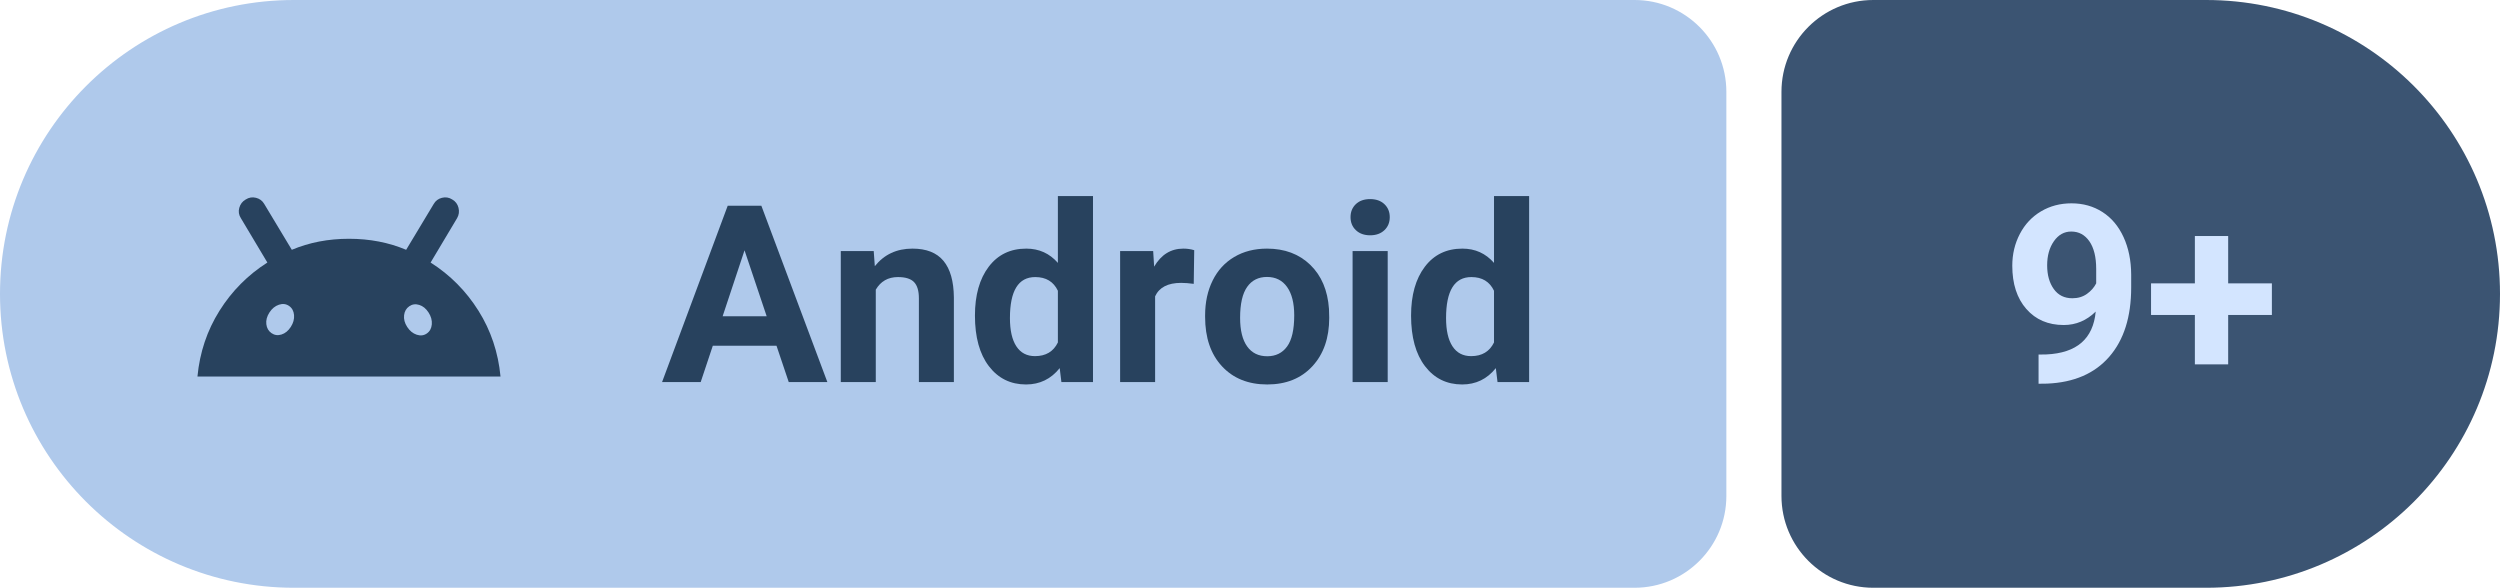
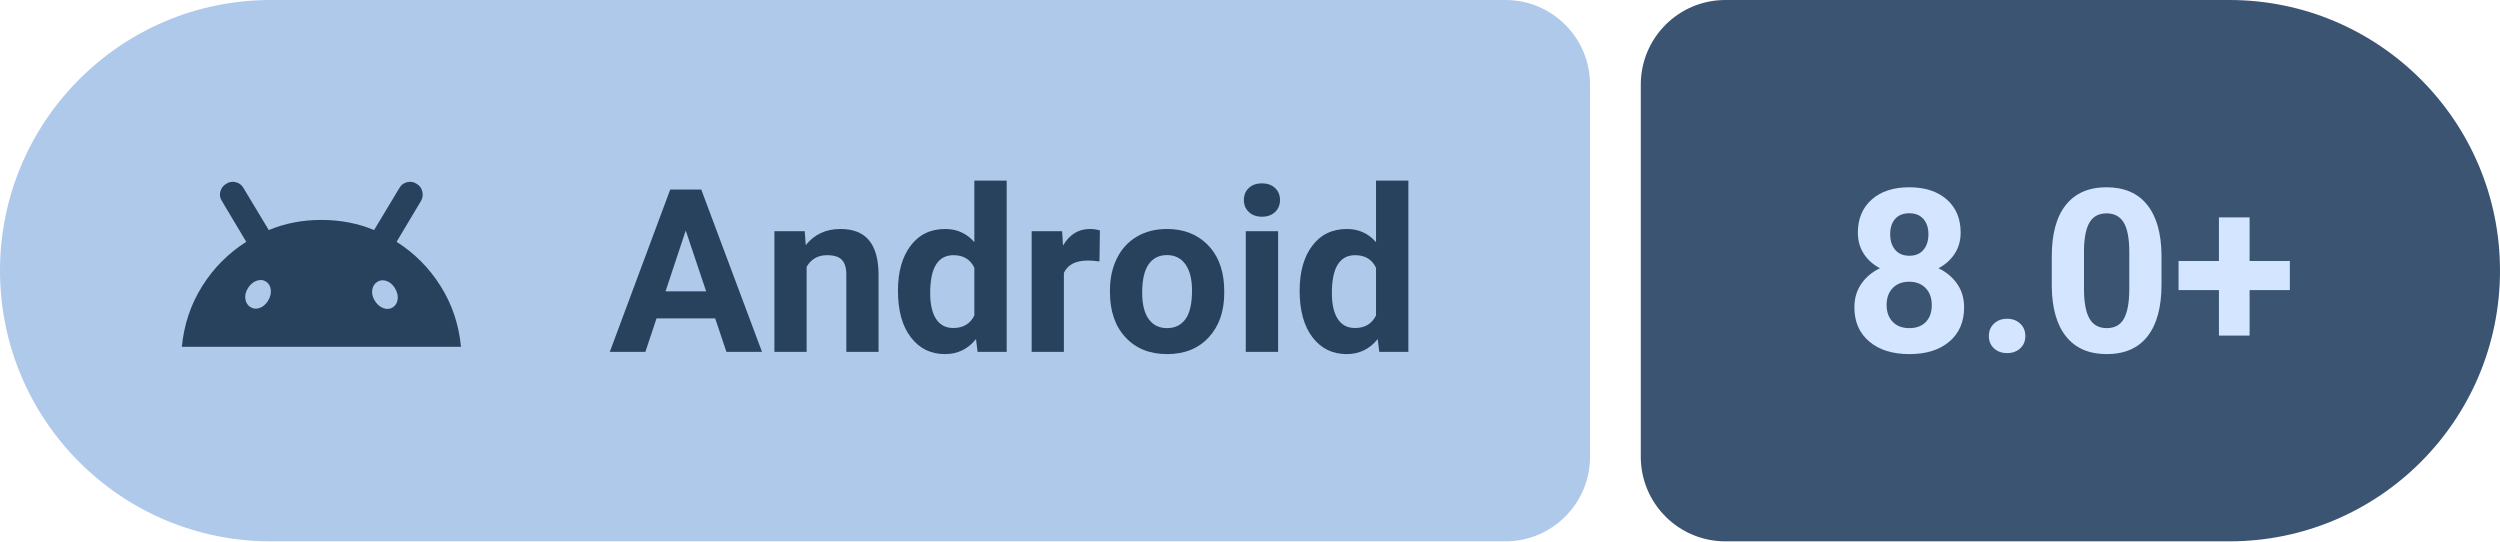
- <svg xmlns="http://www.w3.org/2000/svg" width="136.11" height="32" viewBox="0 0 136.11 32" role="img" aria-label="Android: 9+">
+ <svg xmlns="http://www.w3.org/2000/svg" width="147.78" height="32" viewBox="0 0 147.78 32" role="img" aria-label="Android: 8.0+">
  <path fill="#AFC9EB" d="M16 0H88.99A5 5 0 0 1 93.99 5V27A5 5 0 0 1 88.99 32H16A16 16 0 0 1 0 16V16A16 16 0 0 1 16 0Z" />
-   <path fill="#3B5472" d="M101.99 0H120.11A16 16 0 0 1 136.11 16V16A16 16 0 0 1 120.11 32H101.99A5 5 0 0 1 96.99 27V5A5 5 0 0 1 101.99 0Z" />
+   <path fill="#3B5472" d="M101.99 0H131.78A16 16 0 0 1 147.78 16V16A16 16 0 0 1 131.78 32H101.99A5 5 0 0 1 96.99 27V5A5 5 0 0 1 101.99 0Z" />
  <path fill="#28425E" transform="translate(10 7) scale(0.01875) translate(0 960)" d="M40-240q10-105 64-191t139-140l-77-129q-9-14-4.5-30t18.5-24q14-9 30-5t24 18l80 133q38-16 79.5-24t86.5-8q45 0 86.5 8t79.5 24l80-133q8-14 24-18t30 5q14 8 18 24t-4 30l-77 129q85 54 139 140t64 191H40Zm680.5-151.5Q722-409 711-426t-27-22q-16-5-29 4t-15 26q-2 17 9 34t27.5 22.5Q693-356 706-365t14.5-26.5ZM284-362q16-5 27-22t9.5-34.5Q319-436 306-445t-29.5-3.5Q260-443 249-426t-9 34q2 17 15 26t29 4Z" />
  <g fill="#28425E" transform="translate(36 20.8) scale(0.006592 -0.006592)">
    <path transform="translate(0 0)" d="M952 300H426L326 0H7L549 1456H827L1372 0H1053ZM507 543H871L688 1088Z" />
    <path transform="translate(1378 0)" d="M377 1082 386 957Q502 1102 697 1102Q869 1102 953 1001Q1037 900 1039 699V0H750V692Q750 784 710 825.5Q670 867 577 867Q455 867 394 763V0H105V1082Z" />
    <path transform="translate(2525 0)" d="M66 549Q66 802 179.5 952Q293 1102 490 1102Q648 1102 751 984V1536H1041V0H780L766 115Q658 -20 488 -20Q297 -20 181.5 130.5Q66 281 66 549ZM355 528Q355 376 408 295Q461 214 562 214Q696 214 751 327V754Q697 867 564 867Q355 867 355 528Z" />
    <path transform="translate(3679 0)" d="M719 811Q660 819 615 819Q451 819 400 708V0H111V1082H384L392 953Q479 1102 633 1102Q681 1102 723 1089Z" />
    <path transform="translate(4426 0)" d="M66 551Q66 712 128 838Q190 964 306.5 1033Q423 1102 577 1102Q796 1102 934.5 968Q1073 834 1089 604L1091 530Q1091 281 952 130.5Q813 -20 579 -20Q345 -20 205.5 130Q66 280 66 538ZM355 530Q355 376 413 294.5Q471 213 579 213Q684 213 743 293.5Q802 374 802 551Q802 702 743 785Q684 868 577 868Q471 868 413 785.5Q355 703 355 530Z" />
    <path transform="translate(5584 0)" d="M416 0H126V1082H416ZM109 1362Q109 1427 152.5 1469Q196 1511 271 1511Q345 1511 389 1469Q433 1427 433 1362Q433 1296 388.5 1254Q344 1212 271 1212Q198 1212 153.5 1254Q109 1296 109 1362Z" />
    <path transform="translate(6127 0)" d="M66 549Q66 802 179.5 952Q293 1102 490 1102Q648 1102 751 984V1536H1041V0H780L766 115Q658 -20 488 -20Q297 -20 181.5 130.5Q66 281 66 549ZM355 528Q355 376 408 295Q461 214 562 214Q696 214 751 327V754Q697 867 564 867Q355 867 355 528Z" />
  </g>
  <g fill="#D3E5FF" transform="translate(108.99 20.8) scale(0.006592 -0.006592)">
-     <path transform="translate(0 0)" d="M775 582Q662 471 511 471Q318 471 202 603.5Q86 736 86 961Q86 1104 148.5 1223.5Q211 1343 323 1409.5Q435 1476 575 1476Q719 1476 831 1404Q943 1332 1005 1197Q1067 1062 1068 888V781Q1068 417 887 209Q706 1 374 -13L303 -14V227L367 228Q744 245 775 582ZM582 692Q652 692 702.5 728Q753 764 779 815V934Q779 1081 723 1162Q667 1243 573 1243Q486 1243 430 1163.5Q374 1084 374 964Q374 845 428.5 768.5Q483 692 582 692Z" />
-     <path transform="translate(1175 0)" d="M694 815H1055V554H694V146H419V554H57V815H419V1206H694Z" />
+     <path transform="translate(0 0)" d="M1048 1069Q1048 963 995 881Q942 799 849 750Q955 699 1017 609.5Q1079 520 1079 399Q1079 205 947 92.5Q815 -20 588 -20Q361 -20 228 93Q95 206 95 399Q95 520 157 610Q219 700 324 750Q231 799 178.5 881Q126 963 126 1069Q126 1255 250 1365.5Q374 1476 587 1476Q799 1476 923.5 1366.5Q1048 1257 1048 1069ZM789 420Q789 515 734 572Q679 629 586 629Q494 629 439 572.5Q384 516 384 420Q384 327 438 270Q492 213 588 213Q682 213 735.5 268Q789 323 789 420ZM759 1055Q759 1140 714 1191.5Q669 1243 587 1243Q506 1243 461 1193Q416 1143 416 1055Q416 968 461 915Q506 862 588 862Q670 862 714.5 915Q759 968 759 1055Z" />
+     <path transform="translate(1175 0)" d="M126 142Q126 211 172.5 254Q219 297 289 297Q360 297 406.5 254Q453 211 453 142Q453 74 407 31.5Q361 -11 289 -11Q218 -11 172 31.5Q126 74 126 142Z" />
+     <path transform="translate(1770 0)" d="M1079 602Q1079 300 954 140Q829 -20 588 -20Q350 -20 224 137Q98 294 95 587V855Q95 1160 221.5 1318Q348 1476 586 1476Q824 1476 950 1319.5Q1076 1163 1079 870ZM790 896Q790 1077 740.5 1159.5Q691 1242 586 1242Q484 1242 435.5 1163.5Q387 1085 384 918V564Q384 386 432.5 299.5Q481 213 588 213Q694 213 741 296Q788 379 790 550Z" />
+     <path transform="translate(2945 0)" d="M694 815H1055V554H694V146H419V554H57V815H419V1206H694Z" />
  </g>
</svg>
